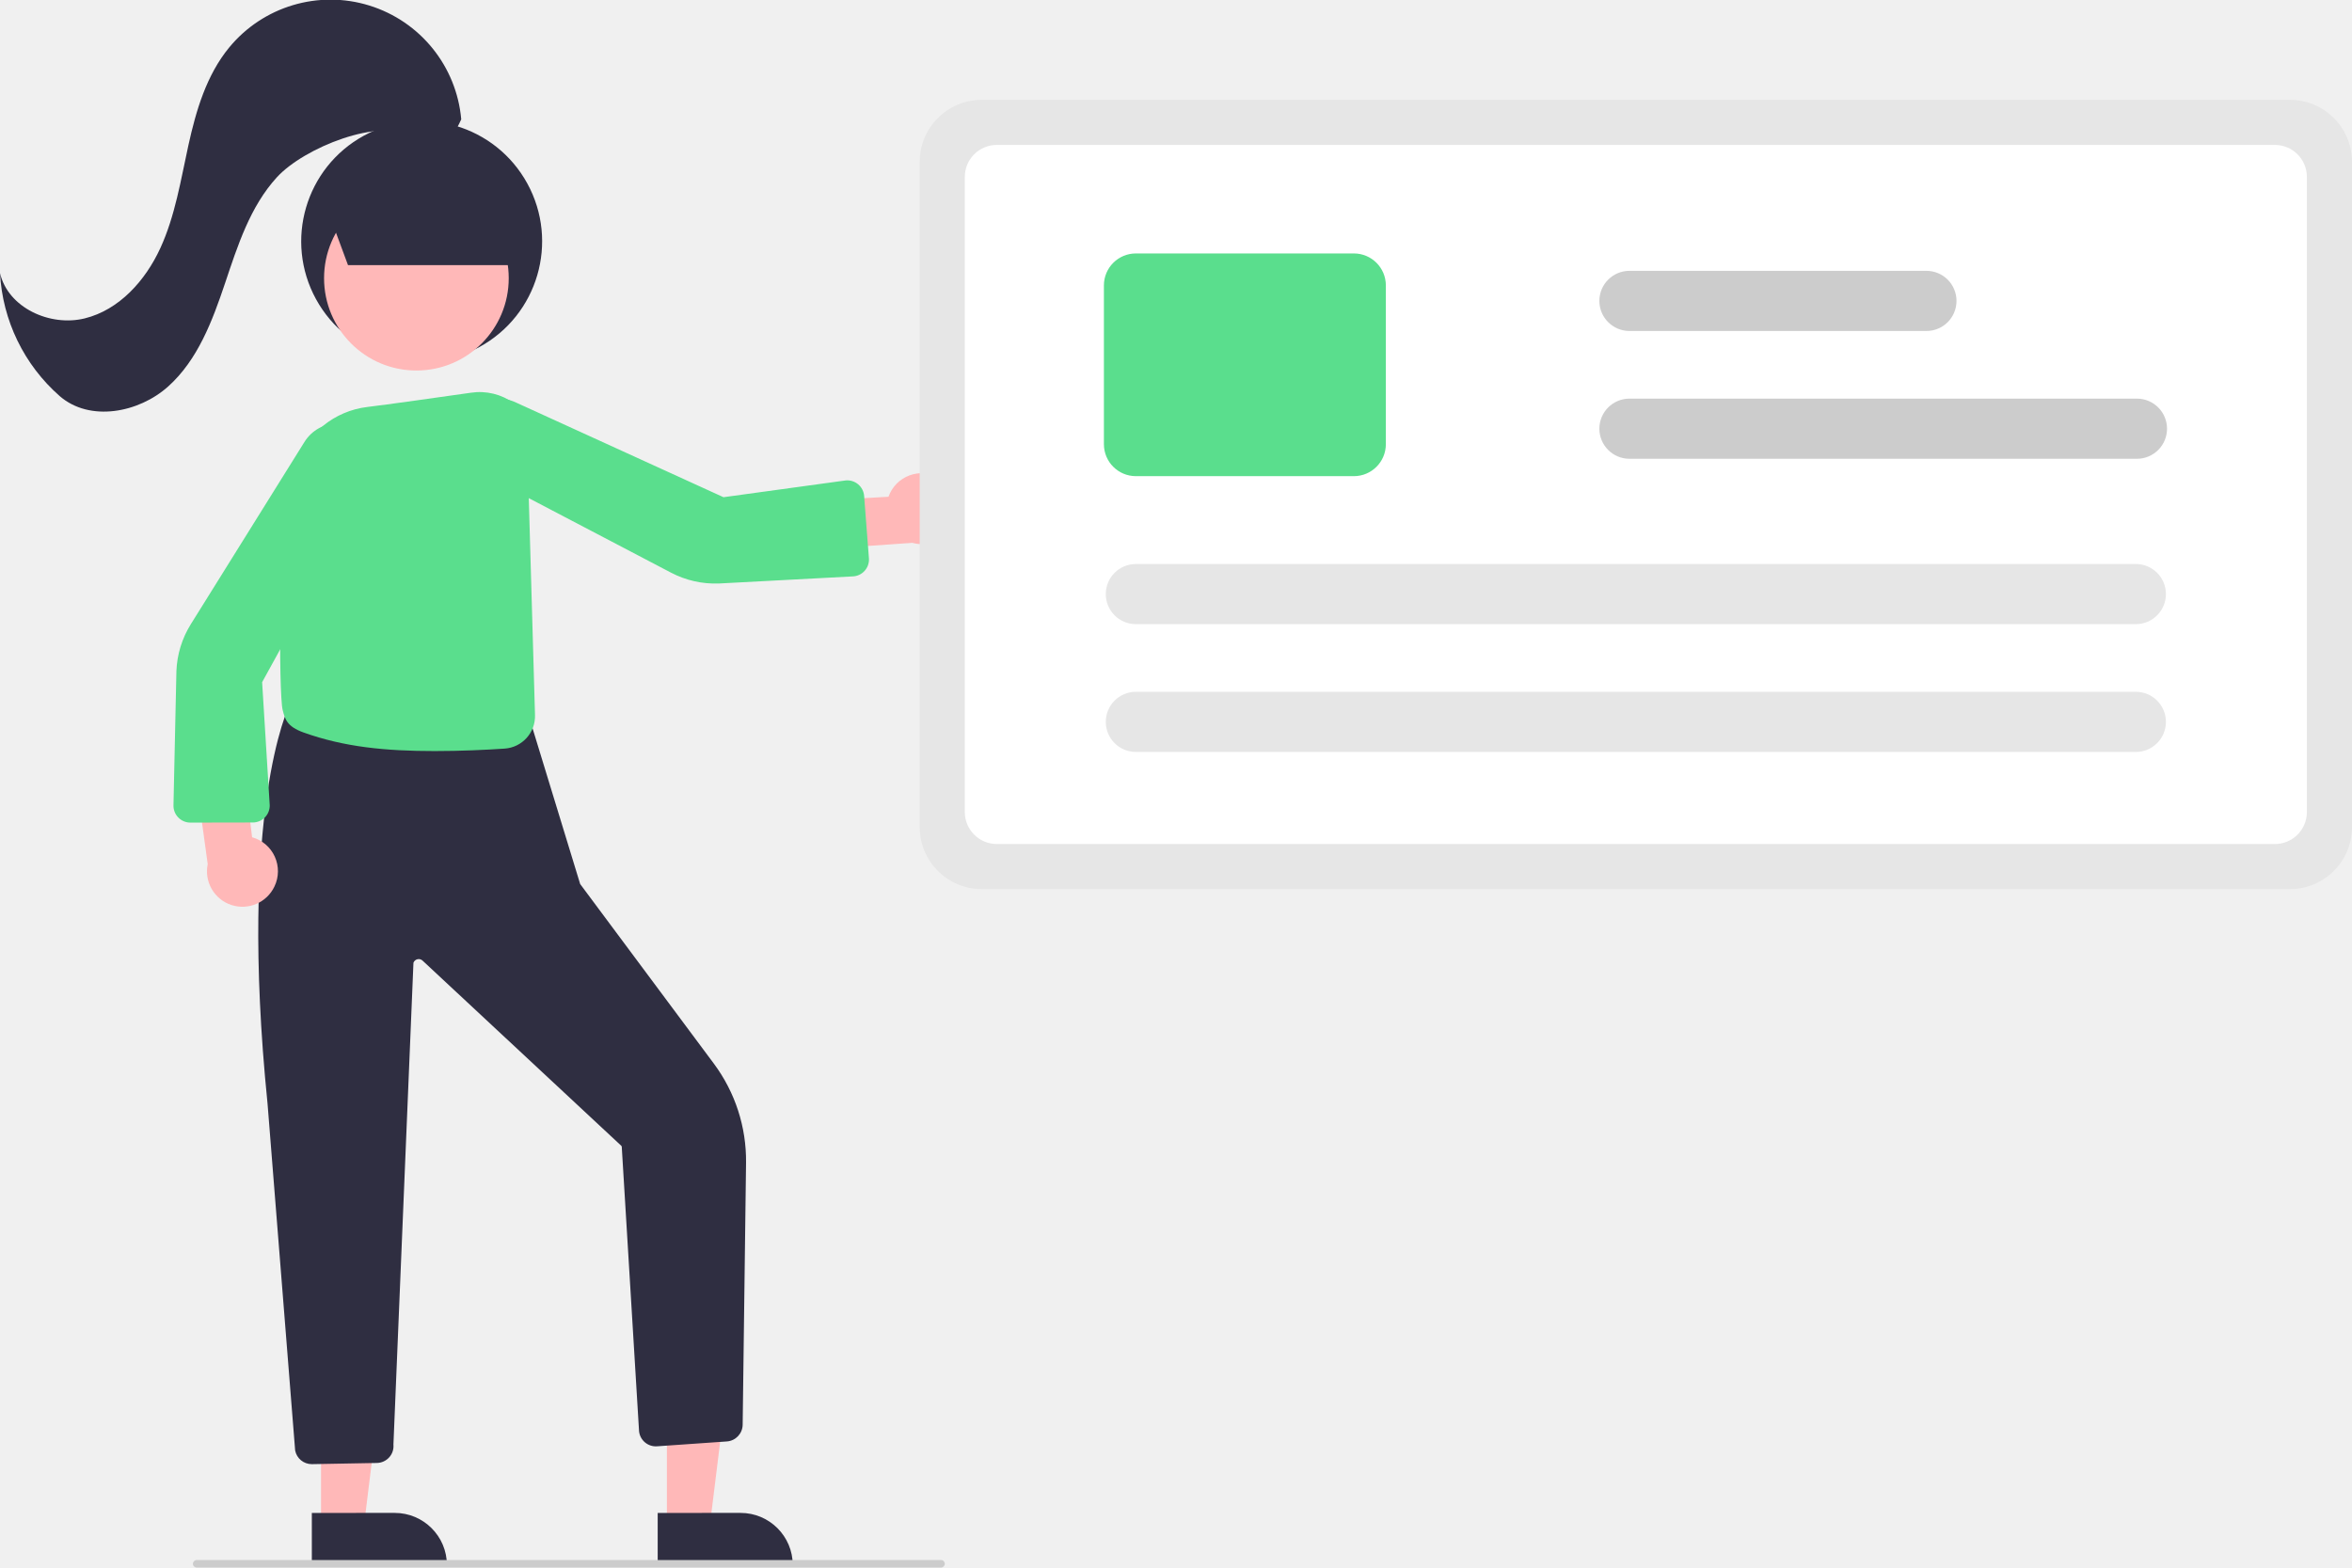
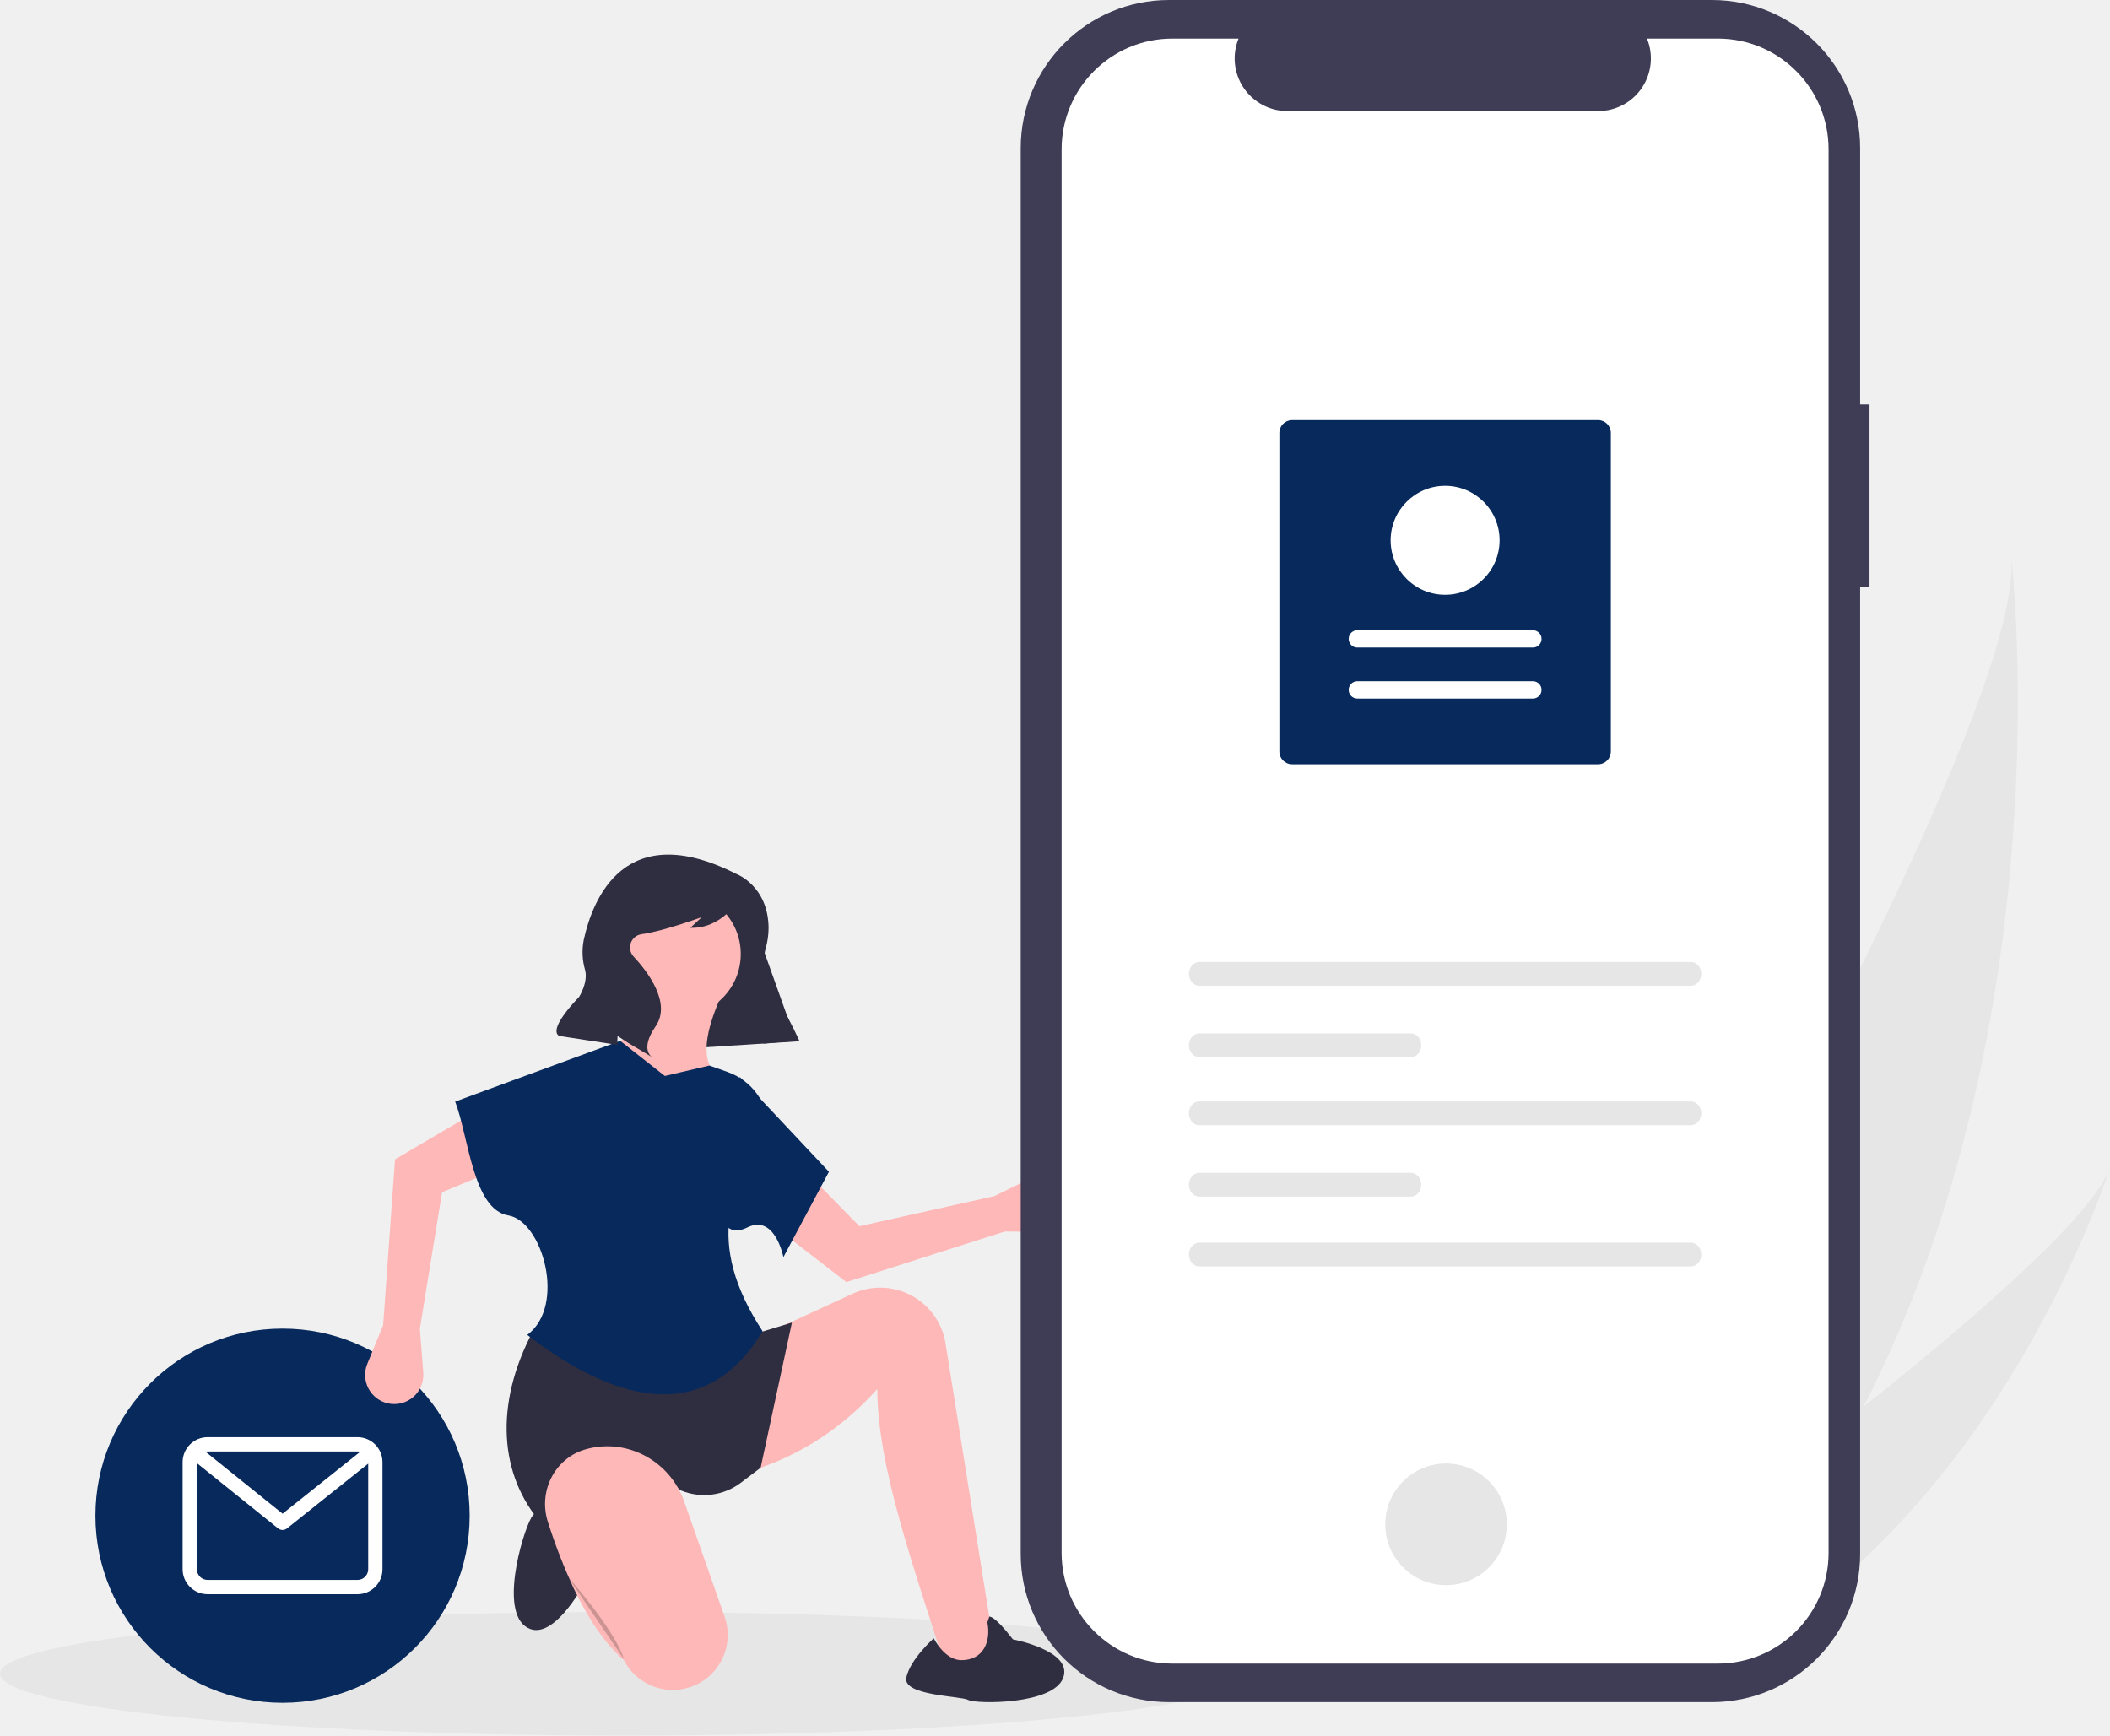
- <svg xmlns="http://www.w3.org/2000/svg" id="b349698d-76f6-4d11-bd66-db075a783fa5" data-name="Layer 1" width="625.645" height="417.059" viewBox="0 0 625.645 417.059">
-   <polygon points="85.4 405.79 96.832 405.789 102.269 361.693 85.396 361.695 85.4 405.79" fill="#ffb8b8" />
-   <path d="M370.128,643.993H406.058a0,0,0,0,1,0,0v13.882a0,0,0,0,1,0,0H384.01A13.882,13.882,0,0,1,370.128,643.993v0a0,0,0,0,1,0,0Z" transform="translate(489.0668 1060.362) rotate(179.9948)" fill="#2f2e41" />
-   <polygon points="177.4 405.79 188.832 405.789 194.269 361.693 177.396 361.695 177.4 405.79" fill="#ffb8b8" />
-   <path d="M462.128,643.993H498.058a0,0,0,0,1,0,0v13.882a0,0,0,0,1,0,0H476.01A13.882,13.882,0,0,1,462.128,643.993v0A0,0,0,0,1,462.128,643.993Z" transform="translate(673.0669 1060.354) rotate(179.9948)" fill="#2f2e41" />
-   <path d="M370.105,631.02A4.493,4.493,0,0,1,365.69,627.386l-7.341-92.245c-7.903-78.117,5.624-105.637,5.762-105.906l.148-.291.325.019,63.453,3.652,13.469,44.06L477.111,524.513a43.331,43.331,0,0,1,8.521,26.287l-.901,69.748a4.526,4.526,0,0,1-4.187,4.431l-18.587,1.293a4.485,4.485,0,0,1-4.787-4.008l-4.605-75.725a.39.39,0,0,0-.107-.208l-52.805-49.216a1.501,1.501,0,0,0-2.496.493l-5.325,128.195a4.446,4.446,0,0,1-1.103,3.382,4.51,4.51,0,0,1-3.292,1.521l-17.247.314C370.16,631.02,370.132,631.02,370.105,631.02Z" transform="translate(-287.1775 -241.4703)" fill="#2f2e41" />
-   <circle cx="399.345" cy="305.68" r="32.041" transform="translate(-384.8622 -12.46081) rotate(-28.66321)" fill="#2f2e41" />
-   <path d="M536.976,368.575a9.377,9.377,0,0,0-13.457,5.063l-21.394,1.199-2.442,13.179,30.189-2.118a9.428,9.428,0,0,0,7.105-17.324Z" transform="translate(-287.1775 -241.4703)" fill="#ffb8b8" />
-   <path d="M360.189,477.317a9.377,9.377,0,0,0-5.948-13.09l-2.621-21.267-13.312-1.559,4.123,29.981a9.428,9.428,0,0,0,17.758,5.936Z" transform="translate(-287.1775 -241.4703)" fill="#ffb8b8" />
-   <circle cx="110.764" cy="74.018" r="24.561" fill="#ffb8b8" />
-   <path d="M402.785,441.294c-13.06,0-24.004-1.057-34.858-4.938-4.468-1.597-4.946-3.578-5.574-6.055-.986-3.888-1.527-49.866,3.565-65.125a22.902,22.902,0,0,1,18.973-15.428c4.848-.571,19.35-2.621,27.563-3.792a15.518,15.518,0,0,1,11.446,2.804c2.177,1.635,3.307,3.391,3.36,5.219l2.232,77.739a8.664,8.664,0,0,1-8.09,8.926C416.383,440.984,409.86,441.294,402.785,441.294Z" transform="translate(-287.1775 -241.4703)" fill="#5ade8d" />
-   <path d="M337.82,460.333a4.5,4.5,0,0,1-4.495-4.674l.78-35.655a25.39,25.39,0,0,1,3.817-12.436l30.265-48.549a10.529,10.529,0,0,1,8.933-4.936,10.415,10.415,0,0,1,8.896,5.002h0a10.502,10.502,0,0,1,.247,10.53l-29.358,53.356,2.021,32.748a4.5,4.5,0,0,1-4.49,4.581l-16.607.032Z" transform="translate(-287.1775 -241.4703)" fill="#5ade8d" />
-   <path d="M517.187,393.327a4.455,4.455,0,0,1-3.185,1.5l-35.631,1.89a25.383,25.383,0,0,1-12.677-2.877l-50.677-26.55a10.48,10.48,0,0,1-1.268-17.784l.292.405-.292-.405a10.5,10.5,0,0,1,10.482-1.034L479.634,373.757l32.529-4.467a4.5,4.5,0,0,1,4.879,4.137l1.274,16.558c.006.083.01.165.012.248A4.457,4.457,0,0,1,517.187,393.327Z" transform="translate(-287.1775 -241.4703)" fill="#5ade8d" />
-   <polygon points="92.571 70.539 86.199 53.332 114.851 45.039 135.33 51.332 135.33 70.539 92.571 70.539" fill="#2f2e41" />
-   <path d="M409.868,273.217a34.907,34.907,0,0,0-61.727-19.112c-6.024,7.321-8.807,16.739-10.844,25.998s-3.512,18.762-7.467,27.378S318.901,323.924,309.694,326.186s-20.389-2.831-22.517-12.07a46.845,46.845,0,0,0,15.898,32.751c7.977,6.918,21.001,4.472,28.854-2.587s11.74-17.417,15.102-27.427,6.678-20.445,13.81-28.231,27.347-16.061,36.508-10.81C404.533,281.93,407.111,279.312,409.868,273.217Z" transform="translate(-287.1775 -241.4703)" fill="#2f2e41" />
-   <path d="M896.322,478.03h-348a16.519,16.519,0,0,1-16.5-16.5v-177a16.519,16.519,0,0,1,16.5-16.5h348a16.519,16.519,0,0,1,16.5,16.5v177A16.519,16.519,0,0,1,896.322,478.03Z" transform="translate(-287.1775 -241.4703)" fill="#e6e6e6" />
-   <path d="M892.322,466.03h-340a8.51,8.51,0,0,1-8.5-8.5v-169a8.509,8.509,0,0,1,8.5-8.5h340a8.509,8.509,0,0,1,8.5,8.5v169A8.51,8.51,0,0,1,892.322,466.03Z" transform="translate(-287.1775 -241.4703)" fill="#fff" />
-   <path d="M855.323,441.53h-266a8,8,0,1,1,0-16h266a8,8,0,0,1,0,16Z" transform="translate(-287.1775 -241.4703)" fill="#e6e6e6" />
-   <path d="M855.323,407.53h-266a8,8,0,1,1,0-16h266a8,8,0,0,1,0,16Z" transform="translate(-287.1775 -241.4703)" fill="#e6e6e6" />
-   <path d="M647.322,368.157h-58a8.51,8.51,0,0,1-8.5-8.5V317.402a8.51,8.51,0,0,1,8.5-8.5h58a8.51,8.51,0,0,1,8.5,8.5v42.255A8.51,8.51,0,0,1,647.322,368.157Z" transform="translate(-287.1775 -241.4703)" fill="#5ade8d" />
-   <path d="M855.618,363.53h-135a8,8,0,1,1,0-16h135a8,8,0,0,1,0,16Z" transform="translate(-287.1775 -241.4703)" fill="#ccc" />
-   <path d="M799.618,329.53h-79a8,8,0,1,1,0-16h79a8,8,0,0,1,0,16Z" transform="translate(-287.1775 -241.4703)" fill="#ccc" />
-   <path d="M537.496,658.53h-198a1,1,0,1,1,0-2h198a1,1,0,0,1,0,2Z" transform="translate(-287.1775 -241.4703)" fill="#ccc" />
+ <svg xmlns="http://www.w3.org/2000/svg" id="a7911dd8-4c59-47c4-8e89-f08275b909c0" data-name="Layer 1" width="902.097" height="742.063" viewBox="0 0 902.097 742.063">
+   <path d="M945.695,680.396c-18.173,35.465-41.224,69.764-70.389,100.808-.648.701-1.302,1.384-1.962,2.079l-69.101-32.713c.423-.702.886-1.491,1.385-2.353,29.683-50.787,208.865-360.591,203.203-430.758C1009.49,323.246,1030.729,514.628,945.695,680.396Z" transform="translate(-148.9513 -78.96859)" fill="#e6e6e6" />
+   <path d="M888.637,787.515c-.967.55-1.959,1.088-2.957,1.608l-51.838-24.541c.725-.514,1.569-1.122,2.539-1.806,15.881-11.403,63.105-45.613,109.314-82.38,49.658-39.511,98.152-81.964,105.354-102.228C1049.586,582.814,1004.134,724.065,888.637,787.515Z" transform="translate(-148.9513 -78.96859)" fill="#e6e6e6" />
+   <ellipse cx="267" cy="715.627" rx="267" ry="26.436" fill="#e6e6e6" />
+   <circle cx="120.802" cy="648.051" r="80" fill="#07295b" />
+   <path d="M301.799,693.448H237.708a10.694,10.694,0,0,0-10.682,10.682v45.779A10.694,10.694,0,0,0,237.708,760.591h64.091a10.694,10.694,0,0,0,10.682-10.682v-45.779A10.694,10.694,0,0,0,301.799,693.448Zm0,6.104a4.557,4.557,0,0,1,1.134.148l-33.172,26.461-32.978-26.515a4.581,4.581,0,0,1,.925-.094Zm0,54.935H237.708a4.583,4.583,0,0,1-4.578-4.578v-45.368l34.711,27.909a3.052,3.052,0,0,0,3.815.007l34.72-27.697v45.149A4.583,4.583,0,0,1,301.799,754.487Z" transform="translate(-148.9513 -78.96859)" fill="#fff" />
+   <polygon points="340.407 445.28 275.039 449.483 257.506 387.422 314.96 373.958 340.407 445.28" fill="#2f2e41" />
+   <path d="M578.492,605.52l17.9.147a12.454,12.454,0,0,0,12.398-14.43v0a12.454,12.454,0,0,0-17.807-9.191L574.103,590.375l-57.737,12.876L491.631,577.962l-14.208,23.401,33.378,25.788Z" transform="translate(-148.9513 -78.96859)" fill="#ffb8b8" />
+   <path d="M575.137,790.458l-21.09,4.056c-14.405-45.409-30.013-88.411-30.012-121.67C503.649,695.533,478.369,708.513,448.6,712.59l3.245-50.29,24.334-12.978,37.243-17.189a28.281,28.281,0,0,1,10.365-2.564h0a28.281,28.281,0,0,1,29.412,23.773Z" transform="translate(-148.9513 -78.96859)" fill="#ffb8b8" />
+   <path d="M571.892,770.18s2.022-.857,10.098,9.711c0,0,25.79,4.802,21.525,16.432s-37.426,11.264-40.577,9.487-28.233-1.74-26.499-9.641,11.725-16.732,11.725-16.732,4.594,9.308,11.734,9.347c9.561.052,12.805-8.059,11.183-16.17C571.066,772.538,571.954,770.229,571.892,770.18Z" transform="translate(-148.9513 -78.96859)" fill="#2f2e41" />
+   <path d="M409.611,742.522s3.16,8.637-11.066,13.841c0,0-13.954,26.419-25.156,17.843s.423-44.511,3.421-47.336,11.451-30.112,19.456-25.551,14.225,18.414,14.225,18.414-25.775,8.277-13.582,27.435C396.91,747.169,402.226,747.528,409.611,742.522Z" transform="translate(-148.9513 -78.96859)" fill="#2f2e41" />
+   <circle cx="290.139" cy="407.908" r="26.561" fill="#ffb8b8" />
+   <path d="M461.984,557.257H415.749l-9.734-28.39c16.875-5.151,12.933-19.778,9.734-34.068H461.984c-8.963,17.877-20.099,43.178,1.622,47.857Z" transform="translate(-148.9513 -78.96859)" fill="#ffb8b8" />
+   <path d="M474.151,706.506l-8.406,6.388a26.031,26.031,0,0,1-25.662,3.345h0c-24.075-18.046-43.711-12.638-59.213,14.6-18.594-20.985-20.65-51.379-4.056-82.736l92.064,2.028,18.656-5.678Z" transform="translate(-148.9513 -78.96859)" fill="#2f2e41" />
+   <path d="M443.49,800.485l0,0a23.507,23.507,0,0,1-27.82-11.721c-8.274-7.287-15.255-17.721-21.309-30.409A235.352,235.352,0,0,1,383.194,729.672c-4.19-12.94,2.816-27.077,15.855-30.948q.582-.173,1.177-.326c17.406-4.469,35.281,5.571,41.231,22.528l17.301,49.308A23.507,23.507,0,0,1,443.49,800.485Z" transform="translate(-148.9513 -78.96859)" fill="#ffb8b8" />
+   <path d="M391.415,752.741s20.278,22.712,24.334,35.69" transform="translate(-148.9513 -78.96859)" opacity="0.2" />
+   <path d="M312.768,645.555l-6.787,16.564a12.454,12.454,0,0,0,8.791,16.872h0a12.454,12.454,0,0,0,15.149-13.118l-1.462-18.767,9.496-58.388,32.669-13.57-16.448-21.885-36.343,21.409Z" transform="translate(-148.9513 -78.96859)" fill="#ffb8b8" />
+   <path d="M474.962,648.104c-23.306,39.147-60.787,32.277-100.581,1.622,16.782-12.548,6.489-48.668-8.111-51.101-15.098-2.516-16.913-33.392-22.712-48.668l70.569-25.956,19.062,15.006,19.062-4.461,7.815,2.773a26.42,26.42,0,0,1,17.582,24.537C461.633,584.991,449.778,609.671,474.962,648.104Z" transform="translate(-148.9513 -78.96859)" fill="#07295b" />
+   <path d="M483.884,616.47s-3.592-18.52-15.382-12.707-12.602-10.41-12.602-10.41l9.328-53.94,38.123,40.557Z" transform="translate(-148.9513 -78.96859)" fill="#07295b" />
+   <path d="M463.898,452.693s13.461,5.048,13.649,22.968a32.348,32.348,0,0,1-1.275,8.911c-.905,3.285-1.671,10.424,4.134,20a184.663,184.663,0,0,1,10.248,19.271h0l-15.219,1.333-2.291-25.23a125.125,125.125,0,0,0-8.624-35.619l-.096-.238s-7.083,12.063-20.339,11.572l4.909-4.559s-16.662,6.107-25.703,7.282a5.719,5.719,0,0,0-3.528,9.479q.079.088.161.176c5.47,5.891,16.341,19.567,9.328,29.736s-1.438,13.22-1.438,13.22L417.611,524.931l-4.629-3.016-.14,3.787-24.512-3.752s-6.593-1.192,8.205-16.762c0,0,3.982-6.112,2.541-11.563a27.211,27.211,0,0,1-.563-12.755C402.352,463.238,416.142,428.412,463.898,452.693Z" transform="translate(-148.9513 -78.96859)" fill="#2f2e41" />
+   <path id="b82a9922-ead1-40af-af3b-f133b244cde7" data-name="Path 33" d="M948.228,251.914h-4v-109.545a63.4,63.4,0,0,0-63.4-63.4h-232.087a63.4,63.4,0,0,0-63.4,63.4v600.974a63.4,63.4,0,0,0,63.4,63.4h232.086a63.4,63.4,0,0,0,63.4-63.4V329.89h4Z" transform="translate(-148.9513 -78.96859)" fill="#3f3d56" />
+   <path id="b2a7827b-2d2c-407d-93be-35e4c67116bc" data-name="Path 34" d="M883.386,95.462h-30.295a22.495,22.495,0,0,1-20.828,30.994h-132.959a22.495,22.495,0,0,1-20.827-30.991h-28.3a47.348,47.348,0,0,0-47.348,47.348v600.089a47.348,47.348,0,0,0,47.348,47.348H883.377a47.348,47.348,0,0,0,47.348-47.348v-0h0v-600.092a47.348,47.348,0,0,0-47.348-47.348h.009Z" transform="translate(-148.9513 -78.96859)" fill="#fff" />
+   <circle id="e6b07811-3d0f-4972-ba4c-46b0c6566e33" data-name="Ellipse 7" cx="618.231" cy="651.746" r="26" fill="#e6e6e6" />
+   <path d="M661.706,490.267c-2.458,0-4.458,2.283-4.458,5.088s2,5.088,4.458,5.088H871.848c2.458,0,4.458-2.283,4.458-5.088s-2-5.088-4.458-5.088Z" transform="translate(-148.9513 -78.96859)" fill="#e6e6e6" />
+   <path d="M661.706,610.267c-2.458,0-4.458,2.283-4.458,5.088s2,5.088,4.458,5.088H871.848c2.458,0,4.458-2.283,4.458-5.088s-2-5.088-4.458-5.088Z" transform="translate(-148.9513 -78.96859)" fill="#e6e6e6" />
+   <path d="M661.706,520.794c-2.458,0-4.458,2.283-4.458,5.088s2,5.088,4.458,5.088h90.425c2.458,0,4.458-2.283,4.458-5.088s-2-5.088-4.458-5.088Z" transform="translate(-148.9513 -78.96859)" fill="#e6e6e6" />
+   <path d="M661.706,549.893c-2.458,0-4.458,2.283-4.458,5.088s2,5.088,4.458,5.088H871.848c2.458,0,4.458-2.283,4.458-5.088s-2-5.088-4.458-5.088Z" transform="translate(-148.9513 -78.96859)" fill="#e6e6e6" />
+   <path d="M661.706,580.42c-2.458,0-4.458,2.283-4.458,5.088s2,5.088,4.458,5.088h90.425c2.458,0,4.458-2.283,4.458-5.088s-2-5.088-4.458-5.088Z" transform="translate(-148.9513 -78.96859)" fill="#e6e6e6" />
+   <path d="M701.377,258.596H832.19a5.457,5.457,0,0,1,5.451,5.451V400.283a5.457,5.457,0,0,1-5.451,5.451H701.377a5.457,5.457,0,0,1-5.451-5.451V264.046A5.457,5.457,0,0,1,701.377,258.596Z" transform="translate(-148.9513 -78.96859)" fill="#07295b" />
+   <path d="M804.317,377.639a3.7,3.7,0,1,0,0-7.401h-75.066a3.7,3.7,0,1,0,0,7.401Z" transform="translate(-148.9513 -78.96859)" fill="#fff" />
+   <path d="M804.317,355.837a3.7,3.7,0,0,0,0-7.401h-75.066a3.7,3.7,0,1,0,0,7.401Z" transform="translate(-148.9513 -78.96859)" fill="#fff" />
+   <path d="M766.783,286.69a23.293,23.293,0,1,1-23.293,23.293A23.319,23.319,0,0,1,766.783,286.69Z" transform="translate(-148.9513 -78.96859)" fill="#fff" />
</svg>
